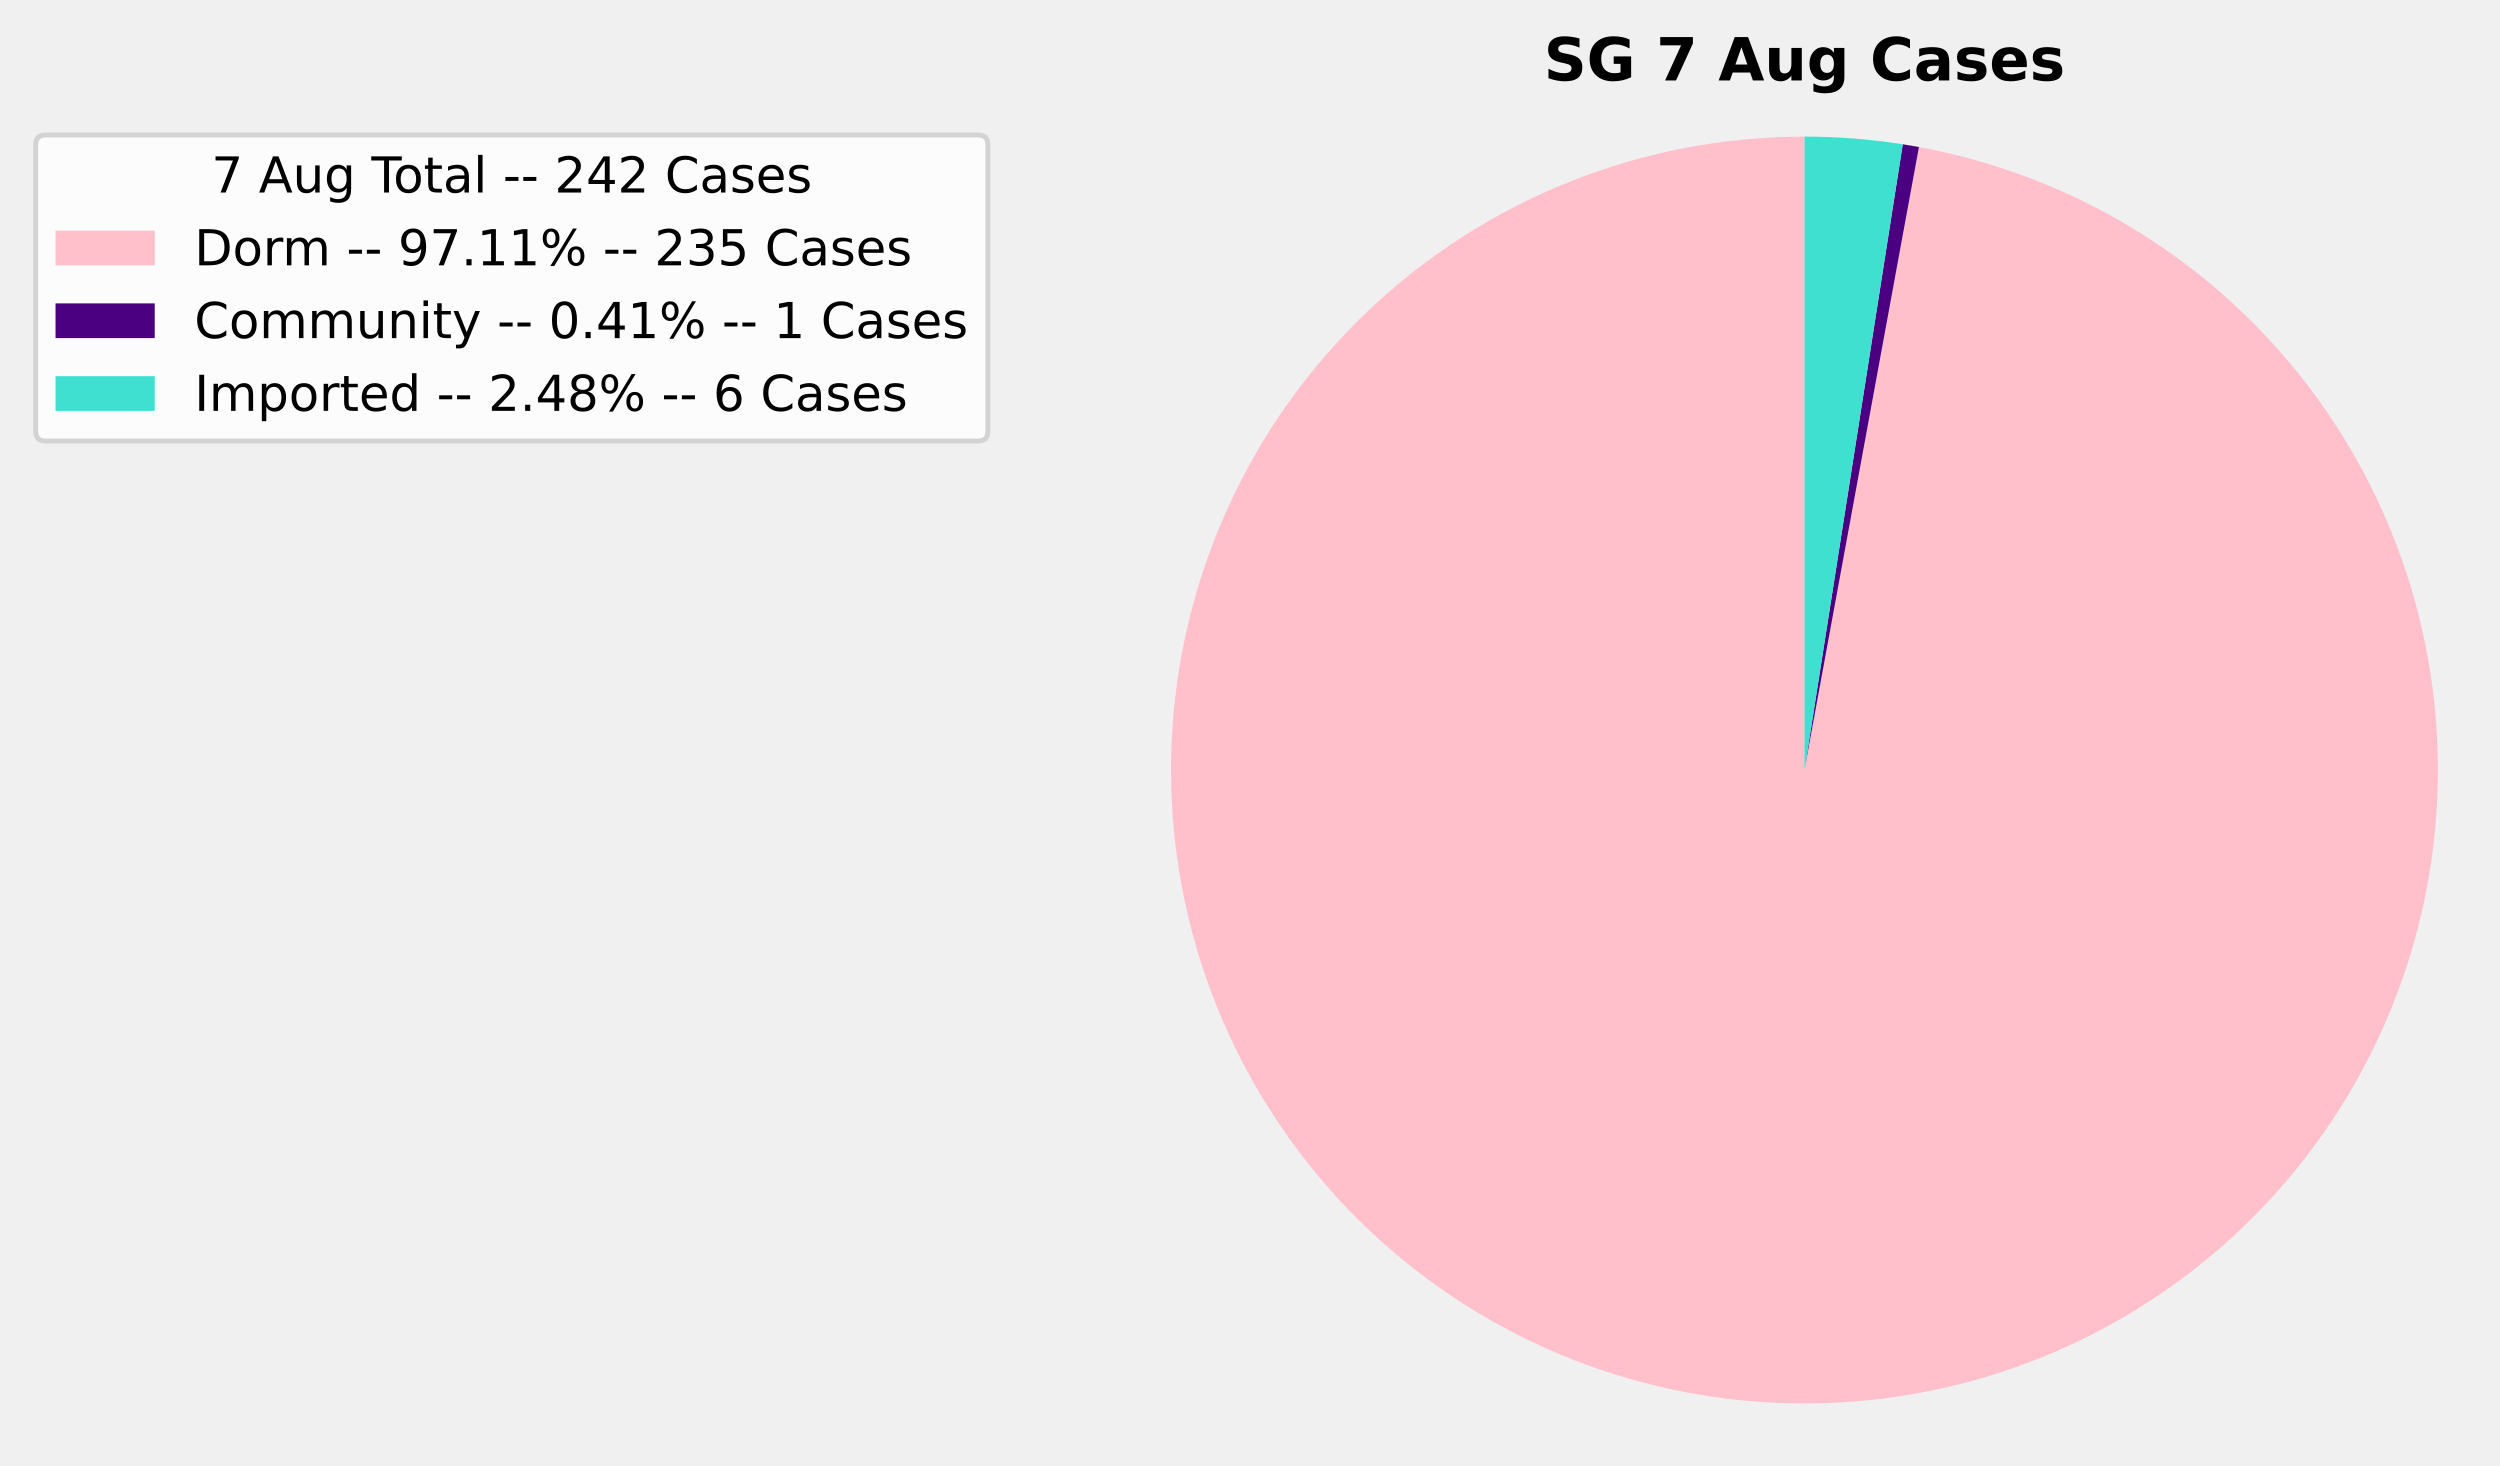
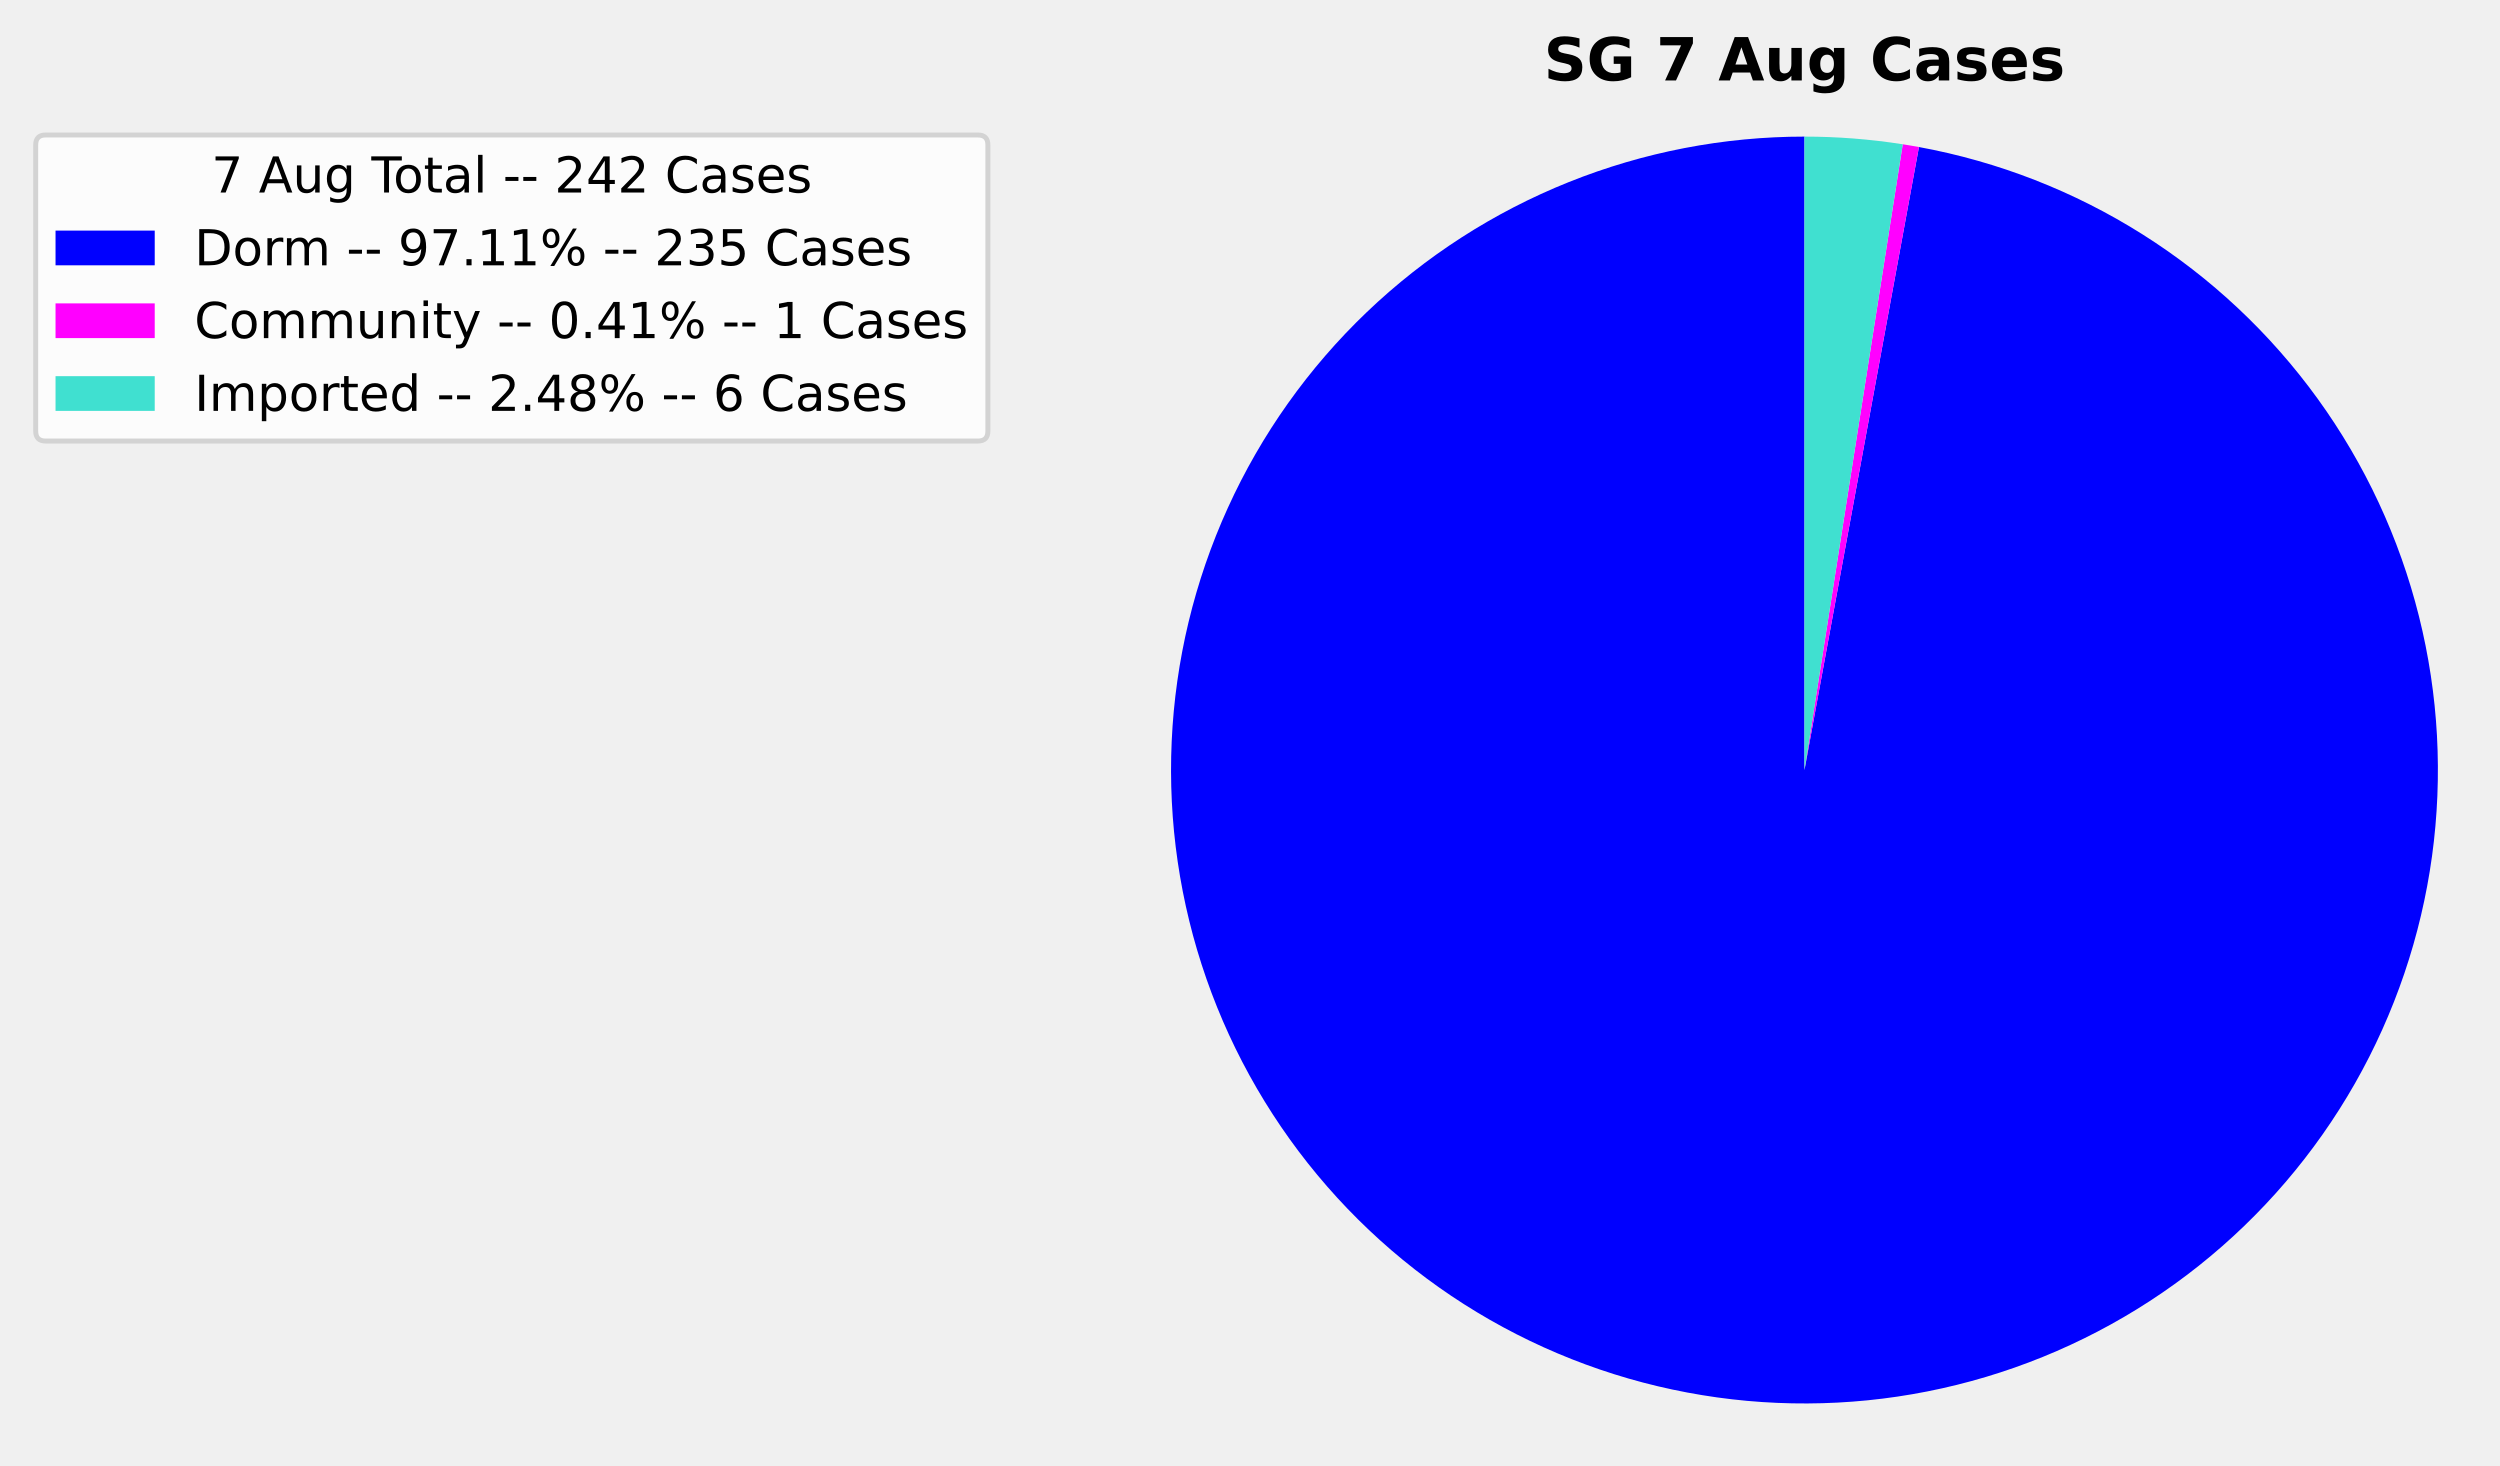
<svg xmlns="http://www.w3.org/2000/svg" xmlns:xlink="http://www.w3.org/1999/xlink" height="295.536pt" version="1.1" viewBox="0 0 504.133 295.536" width="504.133pt">
  <defs>
    <style type="text/css">
*{stroke-linecap:butt;stroke-linejoin:round;}
  </style>
  </defs>
  <g id="figure_1">
    <g id="patch_1">
      <path d="M -0 295.536  L 504.133 295.536  L 504.133 0  L -0 0  z " style="fill:none;" />
    </g>
    <g id="axes_1">
      <g id="patch_2">
-         <path d="M 363.877 27.547  C 347.591 27.547 331.454 30.661 316.339 36.722  C 301.223 42.783 287.405 51.679 275.63 62.931  C 263.856 74.182 254.341 87.582 247.6 102.406  C 240.859 117.231 237.014 133.21 236.275 149.479  C 235.535 165.748 237.913 182.009 243.281 197.384  C 248.65 212.76 256.909 226.968 267.614 239.241  C 278.319 251.514 291.272 261.628 305.776 269.035  C 320.279 276.443 336.067 281.009 352.285 282.487  C 368.504 283.965 384.856 282.328 400.46 277.663  C 416.063 272.999 430.632 265.394 443.378 255.257  C 456.125 245.121 466.817 232.64 474.875 218.488  C 482.934 204.336 488.213 188.772 490.426 172.638  C 492.639 156.503 491.746 140.093 487.795 124.294  C 483.844 108.495 476.908 93.596 467.361 80.402  C 457.815 67.208 445.832 55.96 432.061 47.267  C 418.289 38.574 402.981 32.594 386.964 29.65  L 363.877 155.28  L 363.877 27.547  z " style="fill:#ffc0cb;" />
+         <path d="M 363.877 27.547  C 347.591 27.547 331.454 30.661 316.339 36.722  C 301.223 42.783 287.405 51.679 275.63 62.931  C 263.856 74.182 254.341 87.582 247.6 102.406  C 240.859 117.231 237.014 133.21 236.275 149.479  C 235.535 165.748 237.913 182.009 243.281 197.384  C 248.65 212.76 256.909 226.968 267.614 239.241  C 278.319 251.514 291.272 261.628 305.776 269.035  C 320.279 276.443 336.067 281.009 352.285 282.487  C 368.504 283.965 384.856 282.328 400.46 277.663  C 416.063 272.999 430.632 265.394 443.378 255.257  C 456.125 245.121 466.817 232.64 474.875 218.488  C 482.934 204.336 488.213 188.772 490.426 172.638  C 492.639 156.503 491.746 140.093 487.795 124.294  C 483.844 108.495 476.908 93.596 467.361 80.402  C 457.815 67.208 445.832 55.96 432.061 47.267  C 418.289 38.574 402.981 32.594 386.964 29.65  L 363.877 155.28  L 363.877 27.547  z " style="fill:#0000ff;" />
      </g>
      <g id="patch_3">
-         <path d="M 386.964 29.65  C 386.42 29.551 385.876 29.454 385.331 29.361  C 384.786 29.268 384.241 29.179 383.695 29.093  L 363.877 155.28  L 386.964 29.65  z " style="fill:#4b0082;" />
+         <path d="M 386.964 29.65  C 386.42 29.551 385.876 29.454 385.331 29.361  C 384.786 29.268 384.241 29.179 383.695 29.093  L 363.877 155.28  L 386.964 29.65  z " style="fill:#ff00ff;" />
      </g>
      <g id="patch_4">
        <path d="M 383.695 29.093  C 380.418 28.579 377.123 28.192 373.816 27.934  C 370.509 27.676 367.193 27.547 363.877 27.547  L 363.877 155.28  L 383.695 29.093  z " style="fill:#40e0d0;" />
      </g>
      <g id="matplotlib.axis_1" />
      <g id="matplotlib.axis_2" />
      <g id="text_1">
        <defs>
          <path d="M 59.906 70.609  L 59.906 55.172  Q 53.906 57.859 48.188 59.219  Q 42.484 60.594 37.406 60.594  Q 30.672 60.594 27.438 58.734  Q 24.219 56.891 24.219 52.984  Q 24.219 50.047 26.391 48.406  Q 28.562 46.781 34.281 45.609  L 42.281 44  Q 54.438 41.547 59.562 36.562  Q 64.703 31.594 64.703 22.406  Q 64.703 10.359 57.547 4.469  Q 50.391 -1.422 35.688 -1.422  Q 28.766 -1.422 21.781 -0.094  Q 14.797 1.219 7.812 3.812  L 7.812 19.672  Q 14.797 15.969 21.312 14.078  Q 27.828 12.203 33.891 12.203  Q 40.047 12.203 43.312 14.25  Q 46.578 16.312 46.578 20.125  Q 46.578 23.531 44.359 25.391  Q 42.141 27.25 35.5 28.719  L 28.219 30.328  Q 17.281 32.672 12.219 37.797  Q 7.172 42.922 7.172 51.609  Q 7.172 62.5 14.203 68.359  Q 21.234 74.219 34.422 74.219  Q 40.438 74.219 46.781 73.312  Q 53.125 72.406 59.906 70.609  z " id="DejaVuSans-Bold-83" />
          <path d="M 74.703 5.422  Q 67.672 2 60.109 0.281  Q 52.547 -1.422 44.484 -1.422  Q 26.266 -1.422 15.625 8.766  Q 4.984 18.953 4.984 36.375  Q 4.984 54 15.812 64.109  Q 26.656 74.219 45.516 74.219  Q 52.781 74.219 59.438 72.844  Q 66.109 71.484 72.016 68.797  L 72.016 53.719  Q 65.922 57.172 59.891 58.875  Q 53.859 60.594 47.797 60.594  Q 36.578 60.594 30.5 54.312  Q 24.422 48.047 24.422 36.375  Q 24.422 24.812 30.281 18.5  Q 36.141 12.203 46.922 12.203  Q 49.859 12.203 52.375 12.562  Q 54.891 12.938 56.891 13.719  L 56.891 27.875  L 45.406 27.875  L 45.406 40.484  L 74.703 40.484  z " id="DejaVuSans-Bold-71" />
          <path id="DejaVuSans-Bold-32" />
          <path d="M 6.688 72.906  L 61.625 72.906  L 61.625 62.312  L 33.203 0  L 14.891 0  L 41.797 59.078  L 6.688 59.078  z " id="DejaVuSans-Bold-55" />
          <path d="M 53.422 13.281  L 24.031 13.281  L 19.391 0  L 0.484 0  L 27.484 72.906  L 49.906 72.906  L 76.906 0  L 58.016 0  z M 28.719 26.812  L 48.688 26.812  L 38.719 55.812  z " id="DejaVuSans-Bold-65" />
          <path d="M 7.812 21.297  L 7.812 54.688  L 25.391 54.688  L 25.391 49.219  Q 25.391 44.781 25.344 38.062  Q 25.297 31.344 25.297 29.109  Q 25.297 22.516 25.641 19.609  Q 25.984 16.703 26.812 15.375  Q 27.875 13.672 29.609 12.734  Q 31.344 11.812 33.594 11.812  Q 39.062 11.812 42.188 16.016  Q 45.312 20.219 45.312 27.688  L 45.312 54.688  L 62.797 54.688  L 62.797 0  L 45.312 0  L 45.312 7.906  Q 41.359 3.125 36.938 0.844  Q 32.516 -1.422 27.203 -1.422  Q 17.719 -1.422 12.766 4.391  Q 7.812 10.203 7.812 21.297  z " id="DejaVuSans-Bold-117" />
          <path d="M 45.609 9.281  Q 42 4.5 37.641 2.25  Q 33.297 0 27.594 0  Q 17.578 0 11.031 7.875  Q 4.5 15.766 4.5 27.984  Q 4.5 40.234 11.031 48.062  Q 17.578 55.906 27.594 55.906  Q 33.297 55.906 37.641 53.656  Q 42 51.422 45.609 46.578  L 45.609 54.688  L 63.188 54.688  L 63.188 5.516  Q 63.188 -7.672 54.859 -14.625  Q 46.531 -21.578 30.719 -21.578  Q 25.594 -21.578 20.797 -20.797  Q 16.016 -20.016 11.188 -18.406  L 11.188 -4.781  Q 15.766 -7.422 20.156 -8.719  Q 24.562 -10.016 29 -10.016  Q 37.594 -10.016 41.594 -6.25  Q 45.609 -2.484 45.609 5.516  z M 34.078 43.312  Q 28.656 43.312 25.625 39.297  Q 22.609 35.297 22.609 27.984  Q 22.609 20.453 25.531 16.578  Q 28.469 12.703 34.078 12.703  Q 39.547 12.703 42.578 16.703  Q 45.609 20.703 45.609 27.984  Q 45.609 35.297 42.578 39.297  Q 39.547 43.312 34.078 43.312  z " id="DejaVuSans-Bold-103" />
          <path d="M 67 4  Q 61.812 1.312 56.203 -0.047  Q 50.594 -1.422 44.484 -1.422  Q 26.266 -1.422 15.625 8.766  Q 4.984 18.953 4.984 36.375  Q 4.984 53.859 15.625 64.031  Q 26.266 74.219 44.484 74.219  Q 50.594 74.219 56.203 72.844  Q 61.812 71.484 67 68.797  L 67 53.719  Q 61.766 57.281 56.688 58.938  Q 51.609 60.594 46 60.594  Q 35.938 60.594 30.172 54.141  Q 24.422 47.703 24.422 36.375  Q 24.422 25.094 30.172 18.641  Q 35.938 12.203 46 12.203  Q 51.609 12.203 56.688 13.859  Q 61.766 15.531 67 19.094  z " id="DejaVuSans-Bold-67" />
          <path d="M 32.906 24.609  Q 27.438 24.609 24.672 22.75  Q 21.922 20.906 21.922 17.281  Q 21.922 13.969 24.141 12.078  Q 26.375 10.203 30.328 10.203  Q 35.25 10.203 38.625 13.734  Q 42 17.281 42 22.609  L 42 24.609  z M 59.625 31.203  L 59.625 0  L 42 0  L 42 8.109  Q 38.484 3.125 34.078 0.844  Q 29.688 -1.422 23.391 -1.422  Q 14.891 -1.422 9.594 3.531  Q 4.297 8.5 4.297 16.406  Q 4.297 26.031 10.906 30.516  Q 17.531 35.016 31.688 35.016  L 42 35.016  L 42 36.375  Q 42 40.531 38.719 42.453  Q 35.453 44.391 28.516 44.391  Q 22.906 44.391 18.062 43.266  Q 13.234 42.141 9.078 39.891  L 9.078 53.219  Q 14.703 54.594 20.359 55.297  Q 26.031 56 31.688 56  Q 46.484 56 53.047 50.172  Q 59.625 44.344 59.625 31.203  z " id="DejaVuSans-Bold-97" />
          <path d="M 51.125 52.984  L 51.125 39.703  Q 45.516 42.047 40.281 43.219  Q 35.062 44.391 30.422 44.391  Q 25.438 44.391 23.016 43.141  Q 20.609 41.891 20.609 39.312  Q 20.609 37.203 22.438 36.078  Q 24.266 34.969 29 34.422  L 32.078 33.984  Q 45.516 32.281 50.141 28.375  Q 54.781 24.469 54.781 16.109  Q 54.781 7.375 48.328 2.969  Q 41.891 -1.422 29.109 -1.422  Q 23.688 -1.422 17.891 -0.562  Q 12.109 0.297 6 2  L 6 15.281  Q 11.234 12.75 16.719 11.469  Q 22.219 10.203 27.875 10.203  Q 33.016 10.203 35.594 11.609  Q 38.188 13.031 38.188 15.828  Q 38.188 18.172 36.406 19.312  Q 34.625 20.453 29.297 21.094  L 26.219 21.484  Q 14.547 22.953 9.859 26.906  Q 5.172 30.859 5.172 38.922  Q 5.172 47.609 11.125 51.797  Q 17.094 56 29.391 56  Q 34.234 56 39.547 55.266  Q 44.875 54.547 51.125 52.984  z " id="DejaVuSans-Bold-115" />
          <path d="M 62.984 27.484  L 62.984 22.516  L 22.125 22.516  Q 22.75 16.359 26.562 13.281  Q 30.375 10.203 37.203 10.203  Q 42.719 10.203 48.5 11.844  Q 54.297 13.484 60.406 16.797  L 60.406 3.328  Q 54.203 0.984 48 -0.219  Q 41.797 -1.422 35.594 -1.422  Q 20.75 -1.422 12.516 6.125  Q 4.297 13.672 4.297 27.297  Q 4.297 40.672 12.375 48.328  Q 20.453 56 34.625 56  Q 47.516 56 55.25 48.234  Q 62.984 40.484 62.984 27.484  z M 45.016 33.297  Q 45.016 38.281 42.109 41.328  Q 39.203 44.391 34.516 44.391  Q 29.438 44.391 26.266 41.531  Q 23.094 38.672 22.312 33.297  z " id="DejaVuSans-Bold-101" />
        </defs>
        <g transform="translate(311.3166 16.22437)scale(0.12 -0.12)">
          <use xlink:href="#DejaVuSans-Bold-83" />
          <use x="72.021" xlink:href="#DejaVuSans-Bold-71" />
          <use x="154.102" xlink:href="#DejaVuSans-Bold-32" />
          <use x="188.916" xlink:href="#DejaVuSans-Bold-55" />
          <use x="258.496" xlink:href="#DejaVuSans-Bold-32" />
          <use x="293.311" xlink:href="#DejaVuSans-Bold-65" />
          <use x="370.703" xlink:href="#DejaVuSans-Bold-117" />
          <use x="441.895" xlink:href="#DejaVuSans-Bold-103" />
          <use x="513.477" xlink:href="#DejaVuSans-Bold-32" />
          <use x="548.291" xlink:href="#DejaVuSans-Bold-67" />
          <use x="621.68" xlink:href="#DejaVuSans-Bold-97" />
          <use x="689.16" xlink:href="#DejaVuSans-Bold-115" />
          <use x="748.682" xlink:href="#DejaVuSans-Bold-101" />
          <use x="816.504" xlink:href="#DejaVuSans-Bold-115" />
        </g>
      </g>
      <g id="legend_1">
        <g id="patch_5">
          <path d="M 9.2 88.937  L 197.209 88.937  Q 199.209 88.937 199.209 86.937  L 199.209 29.224  Q 199.209 27.224 197.209 27.224  L 9.2 27.224  Q 7.2 27.224 7.2 29.224  L 7.2 86.937  Q 7.2 88.937 9.2 88.937  z " style="fill:#ffffff;opacity:0.8;stroke:#cccccc;stroke-linejoin:miter;" />
        </g>
        <g id="text_2">
          <defs>
            <path d="M 8.203 72.906  L 55.078 72.906  L 55.078 68.703  L 28.609 0  L 18.312 0  L 43.219 64.594  L 8.203 64.594  z " id="DejaVuSans-55" />
            <path id="DejaVuSans-32" />
            <path d="M 34.188 63.188  L 20.797 26.906  L 47.609 26.906  z M 28.609 72.906  L 39.797 72.906  L 67.578 0  L 57.328 0  L 50.688 18.703  L 17.828 18.703  L 11.188 0  L 0.781 0  z " id="DejaVuSans-65" />
            <path d="M 8.5 21.578  L 8.5 54.688  L 17.484 54.688  L 17.484 21.922  Q 17.484 14.156 20.5 10.266  Q 23.531 6.391 29.594 6.391  Q 36.859 6.391 41.078 11.031  Q 45.312 15.672 45.312 23.688  L 45.312 54.688  L 54.297 54.688  L 54.297 0  L 45.312 0  L 45.312 8.406  Q 42.047 3.422 37.719 1  Q 33.406 -1.422 27.688 -1.422  Q 18.266 -1.422 13.375 4.438  Q 8.5 10.297 8.5 21.578  z M 31.109 56  z " id="DejaVuSans-117" />
            <path d="M 45.406 27.984  Q 45.406 37.75 41.375 43.109  Q 37.359 48.484 30.078 48.484  Q 22.859 48.484 18.828 43.109  Q 14.797 37.75 14.797 27.984  Q 14.797 18.266 18.828 12.891  Q 22.859 7.516 30.078 7.516  Q 37.359 7.516 41.375 12.891  Q 45.406 18.266 45.406 27.984  z M 54.391 6.781  Q 54.391 -7.172 48.188 -13.984  Q 42 -20.797 29.203 -20.797  Q 24.469 -20.797 20.266 -20.094  Q 16.062 -19.391 12.109 -17.922  L 12.109 -9.188  Q 16.062 -11.328 19.922 -12.344  Q 23.781 -13.375 27.781 -13.375  Q 36.625 -13.375 41.016 -8.766  Q 45.406 -4.156 45.406 5.172  L 45.406 9.625  Q 42.625 4.781 38.281 2.391  Q 33.938 0 27.875 0  Q 17.828 0 11.672 7.656  Q 5.516 15.328 5.516 27.984  Q 5.516 40.672 11.672 48.328  Q 17.828 56 27.875 56  Q 33.938 56 38.281 53.609  Q 42.625 51.219 45.406 46.391  L 45.406 54.688  L 54.391 54.688  z " id="DejaVuSans-103" />
            <path d="M -0.297 72.906  L 61.375 72.906  L 61.375 64.594  L 35.5 64.594  L 35.5 0  L 25.594 0  L 25.594 64.594  L -0.297 64.594  z " id="DejaVuSans-84" />
            <path d="M 30.609 48.391  Q 23.391 48.391 19.188 42.75  Q 14.984 37.109 14.984 27.297  Q 14.984 17.484 19.156 11.844  Q 23.344 6.203 30.609 6.203  Q 37.797 6.203 41.984 11.859  Q 46.188 17.531 46.188 27.297  Q 46.188 37.016 41.984 42.703  Q 37.797 48.391 30.609 48.391  z M 30.609 56  Q 42.328 56 49.016 48.375  Q 55.719 40.766 55.719 27.297  Q 55.719 13.875 49.016 6.219  Q 42.328 -1.422 30.609 -1.422  Q 18.844 -1.422 12.172 6.219  Q 5.516 13.875 5.516 27.297  Q 5.516 40.766 12.172 48.375  Q 18.844 56 30.609 56  z " id="DejaVuSans-111" />
            <path d="M 18.312 70.219  L 18.312 54.688  L 36.812 54.688  L 36.812 47.703  L 18.312 47.703  L 18.312 18.016  Q 18.312 11.328 20.141 9.422  Q 21.969 7.516 27.594 7.516  L 36.812 7.516  L 36.812 0  L 27.594 0  Q 17.188 0 13.234 3.875  Q 9.281 7.766 9.281 18.016  L 9.281 47.703  L 2.688 47.703  L 2.688 54.688  L 9.281 54.688  L 9.281 70.219  z " id="DejaVuSans-116" />
            <path d="M 34.281 27.484  Q 23.391 27.484 19.188 25  Q 14.984 22.516 14.984 16.5  Q 14.984 11.719 18.141 8.906  Q 21.297 6.109 26.703 6.109  Q 34.188 6.109 38.703 11.406  Q 43.219 16.703 43.219 25.484  L 43.219 27.484  z M 52.203 31.203  L 52.203 0  L 43.219 0  L 43.219 8.297  Q 40.141 3.328 35.547 0.953  Q 30.953 -1.422 24.312 -1.422  Q 15.922 -1.422 10.953 3.297  Q 6 8.016 6 15.922  Q 6 25.141 12.172 29.828  Q 18.359 34.516 30.609 34.516  L 43.219 34.516  L 43.219 35.406  Q 43.219 41.609 39.141 45  Q 35.062 48.391 27.688 48.391  Q 23 48.391 18.547 47.266  Q 14.109 46.141 10.016 43.891  L 10.016 52.203  Q 14.938 54.109 19.578 55.047  Q 24.219 56 28.609 56  Q 40.484 56 46.344 49.844  Q 52.203 43.703 52.203 31.203  z " id="DejaVuSans-97" />
            <path d="M 9.422 75.984  L 18.406 75.984  L 18.406 0  L 9.422 0  z " id="DejaVuSans-108" />
            <path d="M 4.891 31.391  L 31.203 31.391  L 31.203 23.391  L 4.891 23.391  z " id="DejaVuSans-45" />
            <path d="M 19.188 8.297  L 53.609 8.297  L 53.609 0  L 7.328 0  L 7.328 8.297  Q 12.938 14.109 22.625 23.891  Q 32.328 33.688 34.812 36.531  Q 39.547 41.844 41.422 45.531  Q 43.312 49.219 43.312 52.781  Q 43.312 58.594 39.234 62.25  Q 35.156 65.922 28.609 65.922  Q 23.969 65.922 18.812 64.312  Q 13.672 62.703 7.812 59.422  L 7.812 69.391  Q 13.766 71.781 18.938 73  Q 24.125 74.219 28.422 74.219  Q 39.75 74.219 46.484 68.547  Q 53.219 62.891 53.219 53.422  Q 53.219 48.922 51.531 44.891  Q 49.859 40.875 45.406 35.406  Q 44.188 33.984 37.641 27.219  Q 31.109 20.453 19.188 8.297  z " id="DejaVuSans-50" />
            <path d="M 37.797 64.312  L 12.891 25.391  L 37.797 25.391  z M 35.203 72.906  L 47.609 72.906  L 47.609 25.391  L 58.016 25.391  L 58.016 17.188  L 47.609 17.188  L 47.609 0  L 37.797 0  L 37.797 17.188  L 4.891 17.188  L 4.891 26.703  z " id="DejaVuSans-52" />
            <path d="M 64.406 67.281  L 64.406 56.891  Q 59.422 61.531 53.781 63.812  Q 48.141 66.109 41.797 66.109  Q 29.297 66.109 22.656 58.469  Q 16.016 50.828 16.016 36.375  Q 16.016 21.969 22.656 14.328  Q 29.297 6.688 41.797 6.688  Q 48.141 6.688 53.781 8.984  Q 59.422 11.281 64.406 15.922  L 64.406 5.609  Q 59.234 2.094 53.438 0.328  Q 47.656 -1.422 41.219 -1.422  Q 24.656 -1.422 15.125 8.703  Q 5.609 18.844 5.609 36.375  Q 5.609 53.953 15.125 64.078  Q 24.656 74.219 41.219 74.219  Q 47.75 74.219 53.531 72.484  Q 59.328 70.75 64.406 67.281  z " id="DejaVuSans-67" />
            <path d="M 44.281 53.078  L 44.281 44.578  Q 40.484 46.531 36.375 47.5  Q 32.281 48.484 27.875 48.484  Q 21.188 48.484 17.844 46.438  Q 14.5 44.391 14.5 40.281  Q 14.5 37.156 16.891 35.375  Q 19.281 33.594 26.516 31.984  L 29.594 31.297  Q 39.156 29.25 43.188 25.516  Q 47.219 21.781 47.219 15.094  Q 47.219 7.469 41.188 3.016  Q 35.156 -1.422 24.609 -1.422  Q 20.219 -1.422 15.453 -0.562  Q 10.688 0.297 5.422 2  L 5.422 11.281  Q 10.406 8.688 15.234 7.391  Q 20.062 6.109 24.812 6.109  Q 31.156 6.109 34.562 8.281  Q 37.984 10.453 37.984 14.406  Q 37.984 18.062 35.516 20.016  Q 33.062 21.969 24.703 23.781  L 21.578 24.516  Q 13.234 26.266 9.516 29.906  Q 5.812 33.547 5.812 39.891  Q 5.812 47.609 11.281 51.797  Q 16.75 56 26.812 56  Q 31.781 56 36.172 55.266  Q 40.578 54.547 44.281 53.078  z " id="DejaVuSans-115" />
            <path d="M 56.203 29.594  L 56.203 25.203  L 14.891 25.203  Q 15.484 15.922 20.484 11.062  Q 25.484 6.203 34.422 6.203  Q 39.594 6.203 44.453 7.469  Q 49.312 8.734 54.109 11.281  L 54.109 2.781  Q 49.266 0.734 44.188 -0.344  Q 39.109 -1.422 33.891 -1.422  Q 20.797 -1.422 13.156 6.188  Q 5.516 13.812 5.516 26.812  Q 5.516 40.234 12.766 48.109  Q 20.016 56 32.328 56  Q 43.359 56 49.781 48.891  Q 56.203 41.797 56.203 29.594  z M 47.219 32.234  Q 47.125 39.594 43.094 43.984  Q 39.062 48.391 32.422 48.391  Q 24.906 48.391 20.391 44.141  Q 15.875 39.891 15.188 32.172  z " id="DejaVuSans-101" />
          </defs>
          <g transform="translate(42.64531 38.82281)scale(0.1 -0.1)">
            <use xlink:href="#DejaVuSans-55" />
            <use x="63.623" xlink:href="#DejaVuSans-32" />
            <use x="95.41" xlink:href="#DejaVuSans-65" />
            <use x="163.818" xlink:href="#DejaVuSans-117" />
            <use x="227.197" xlink:href="#DejaVuSans-103" />
            <use x="290.674" xlink:href="#DejaVuSans-32" />
            <use x="322.461" xlink:href="#DejaVuSans-84" />
            <use x="366.545" xlink:href="#DejaVuSans-111" />
            <use x="427.727" xlink:href="#DejaVuSans-116" />
            <use x="466.936" xlink:href="#DejaVuSans-97" />
            <use x="528.215" xlink:href="#DejaVuSans-108" />
            <use x="555.998" xlink:href="#DejaVuSans-32" />
            <use x="587.785" xlink:href="#DejaVuSans-45" />
            <use x="623.869" xlink:href="#DejaVuSans-45" />
            <use x="659.953" xlink:href="#DejaVuSans-32" />
            <use x="691.74" xlink:href="#DejaVuSans-50" />
            <use x="755.363" xlink:href="#DejaVuSans-52" />
            <use x="818.986" xlink:href="#DejaVuSans-50" />
            <use x="882.609" xlink:href="#DejaVuSans-32" />
            <use x="914.396" xlink:href="#DejaVuSans-67" />
            <use x="984.221" xlink:href="#DejaVuSans-97" />
            <use x="1045.5" xlink:href="#DejaVuSans-115" />
            <use x="1097.6" xlink:href="#DejaVuSans-101" />
            <use x="1159.123" xlink:href="#DejaVuSans-115" />
          </g>
        </g>
        <g id="patch_6">
-           <path d="M 11.2 53.501  L 31.2 53.501  L 31.2 46.501  L 11.2 46.501  z " style="fill:#ffc0cb;" />
+           <path d="M 11.2 53.501  L 31.2 53.501  L 31.2 46.501  L 11.2 46.501  z " style="fill:#0000ff;" />
        </g>
        <g id="text_3">
          <defs>
            <path d="M 19.672 64.797  L 19.672 8.109  L 31.594 8.109  Q 46.688 8.109 53.688 14.938  Q 60.688 21.781 60.688 36.531  Q 60.688 51.172 53.688 57.984  Q 46.688 64.797 31.594 64.797  z M 9.812 72.906  L 30.078 72.906  Q 51.266 72.906 61.172 64.094  Q 71.094 55.281 71.094 36.531  Q 71.094 17.672 61.125 8.828  Q 51.172 0 30.078 0  L 9.812 0  z " id="DejaVuSans-68" />
            <path d="M 41.109 46.297  Q 39.594 47.172 37.812 47.578  Q 36.031 48 33.891 48  Q 26.266 48 22.188 43.047  Q 18.109 38.094 18.109 28.812  L 18.109 0  L 9.078 0  L 9.078 54.688  L 18.109 54.688  L 18.109 46.188  Q 20.953 51.172 25.484 53.578  Q 30.031 56 36.531 56  Q 37.453 56 38.578 55.875  Q 39.703 55.766 41.062 55.516  z " id="DejaVuSans-114" />
            <path d="M 52 44.188  Q 55.375 50.25 60.062 53.125  Q 64.75 56 71.094 56  Q 79.641 56 84.281 50.016  Q 88.922 44.047 88.922 33.016  L 88.922 0  L 79.891 0  L 79.891 32.719  Q 79.891 40.578 77.094 44.375  Q 74.312 48.188 68.609 48.188  Q 61.625 48.188 57.562 43.547  Q 53.516 38.922 53.516 30.906  L 53.516 0  L 44.484 0  L 44.484 32.719  Q 44.484 40.625 41.703 44.406  Q 38.922 48.188 33.109 48.188  Q 26.219 48.188 22.156 43.531  Q 18.109 38.875 18.109 30.906  L 18.109 0  L 9.078 0  L 9.078 54.688  L 18.109 54.688  L 18.109 46.188  Q 21.188 51.219 25.484 53.609  Q 29.781 56 35.688 56  Q 41.656 56 45.828 52.969  Q 50 49.953 52 44.188  z " id="DejaVuSans-109" />
            <path d="M 10.984 1.516  L 10.984 10.5  Q 14.703 8.734 18.5 7.812  Q 22.312 6.891 25.984 6.891  Q 35.75 6.891 40.891 13.453  Q 46.047 20.016 46.781 33.406  Q 43.953 29.203 39.594 26.953  Q 35.25 24.703 29.984 24.703  Q 19.047 24.703 12.672 31.312  Q 6.297 37.938 6.297 49.422  Q 6.297 60.641 12.938 67.422  Q 19.578 74.219 30.609 74.219  Q 43.266 74.219 49.922 64.516  Q 56.594 54.828 56.594 36.375  Q 56.594 19.141 48.406 8.859  Q 40.234 -1.422 26.422 -1.422  Q 22.703 -1.422 18.891 -0.688  Q 15.094 0.047 10.984 1.516  z M 30.609 32.422  Q 37.25 32.422 41.125 36.953  Q 45.016 41.5 45.016 49.422  Q 45.016 57.281 41.125 61.844  Q 37.25 66.406 30.609 66.406  Q 23.969 66.406 20.094 61.844  Q 16.219 57.281 16.219 49.422  Q 16.219 41.5 20.094 36.953  Q 23.969 32.422 30.609 32.422  z " id="DejaVuSans-57" />
            <path d="M 10.688 12.406  L 21 12.406  L 21 0  L 10.688 0  z " id="DejaVuSans-46" />
            <path d="M 12.406 8.297  L 28.516 8.297  L 28.516 63.922  L 10.984 60.406  L 10.984 69.391  L 28.422 72.906  L 38.281 72.906  L 38.281 8.297  L 54.391 8.297  L 54.391 0  L 12.406 0  z " id="DejaVuSans-49" />
            <path d="M 72.703 32.078  Q 68.453 32.078 66.031 28.469  Q 63.625 24.859 63.625 18.406  Q 63.625 12.062 66.031 8.422  Q 68.453 4.781 72.703 4.781  Q 76.859 4.781 79.266 8.422  Q 81.688 12.062 81.688 18.406  Q 81.688 24.812 79.266 28.438  Q 76.859 32.078 72.703 32.078  z M 72.703 38.281  Q 80.422 38.281 84.953 32.906  Q 89.5 27.547 89.5 18.406  Q 89.5 9.281 84.938 3.922  Q 80.375 -1.422 72.703 -1.422  Q 64.891 -1.422 60.344 3.922  Q 55.812 9.281 55.812 18.406  Q 55.812 27.594 60.375 32.938  Q 64.938 38.281 72.703 38.281  z M 22.312 68.016  Q 18.109 68.016 15.688 64.375  Q 13.281 60.75 13.281 54.391  Q 13.281 47.953 15.672 44.328  Q 18.062 40.719 22.312 40.719  Q 26.562 40.719 28.969 44.328  Q 31.391 47.953 31.391 54.391  Q 31.391 60.688 28.953 64.344  Q 26.516 68.016 22.312 68.016  z M 66.406 74.219  L 74.219 74.219  L 28.609 -1.422  L 20.797 -1.422  z M 22.312 74.219  Q 30.031 74.219 34.609 68.875  Q 39.203 63.531 39.203 54.391  Q 39.203 45.172 34.641 39.844  Q 30.078 34.516 22.312 34.516  Q 14.547 34.516 10.031 39.859  Q 5.516 45.219 5.516 54.391  Q 5.516 63.484 10.047 68.844  Q 14.594 74.219 22.312 74.219  z " id="DejaVuSans-37" />
            <path d="M 40.578 39.312  Q 47.656 37.797 51.625 33  Q 55.609 28.219 55.609 21.188  Q 55.609 10.406 48.188 4.484  Q 40.766 -1.422 27.094 -1.422  Q 22.516 -1.422 17.656 -0.516  Q 12.797 0.391 7.625 2.203  L 7.625 11.719  Q 11.719 9.328 16.594 8.109  Q 21.484 6.891 26.812 6.891  Q 36.078 6.891 40.938 10.547  Q 45.797 14.203 45.797 21.188  Q 45.797 27.641 41.281 31.266  Q 36.766 34.906 28.719 34.906  L 20.219 34.906  L 20.219 43.016  L 29.109 43.016  Q 36.375 43.016 40.234 45.922  Q 44.094 48.828 44.094 54.297  Q 44.094 59.906 40.109 62.906  Q 36.141 65.922 28.719 65.922  Q 24.656 65.922 20.016 65.031  Q 15.375 64.156 9.812 62.312  L 9.812 71.094  Q 15.438 72.656 20.344 73.438  Q 25.25 74.219 29.594 74.219  Q 40.828 74.219 47.359 69.109  Q 53.906 64.016 53.906 55.328  Q 53.906 49.266 50.438 45.094  Q 46.969 40.922 40.578 39.312  z " id="DejaVuSans-51" />
            <path d="M 10.797 72.906  L 49.516 72.906  L 49.516 64.594  L 19.828 64.594  L 19.828 46.734  Q 21.969 47.469 24.109 47.828  Q 26.266 48.188 28.422 48.188  Q 40.625 48.188 47.75 41.5  Q 54.891 34.812 54.891 23.391  Q 54.891 11.625 47.562 5.094  Q 40.234 -1.422 26.906 -1.422  Q 22.312 -1.422 17.547 -0.641  Q 12.797 0.141 7.719 1.703  L 7.719 11.625  Q 12.109 9.234 16.797 8.062  Q 21.484 6.891 26.703 6.891  Q 35.156 6.891 40.078 11.328  Q 45.016 15.766 45.016 23.391  Q 45.016 31 40.078 35.438  Q 35.156 39.891 26.703 39.891  Q 22.75 39.891 18.812 39.016  Q 14.891 38.141 10.797 36.281  z " id="DejaVuSans-53" />
          </defs>
          <g transform="translate(39.2 53.50094)scale(0.1 -0.1)">
            <use xlink:href="#DejaVuSans-68" />
            <use x="77.002" xlink:href="#DejaVuSans-111" />
            <use x="138.184" xlink:href="#DejaVuSans-114" />
            <use x="177.547" xlink:href="#DejaVuSans-109" />
            <use x="274.959" xlink:href="#DejaVuSans-32" />
            <use x="306.746" xlink:href="#DejaVuSans-45" />
            <use x="342.83" xlink:href="#DejaVuSans-45" />
            <use x="378.914" xlink:href="#DejaVuSans-32" />
            <use x="410.701" xlink:href="#DejaVuSans-57" />
            <use x="474.324" xlink:href="#DejaVuSans-55" />
            <use x="537.947" xlink:href="#DejaVuSans-46" />
            <use x="569.734" xlink:href="#DejaVuSans-49" />
            <use x="633.357" xlink:href="#DejaVuSans-49" />
            <use x="696.98" xlink:href="#DejaVuSans-37" />
            <use x="792" xlink:href="#DejaVuSans-32" />
            <use x="823.787" xlink:href="#DejaVuSans-45" />
            <use x="859.871" xlink:href="#DejaVuSans-45" />
            <use x="895.955" xlink:href="#DejaVuSans-32" />
            <use x="927.742" xlink:href="#DejaVuSans-50" />
            <use x="991.365" xlink:href="#DejaVuSans-51" />
            <use x="1054.988" xlink:href="#DejaVuSans-53" />
            <use x="1118.611" xlink:href="#DejaVuSans-32" />
            <use x="1150.398" xlink:href="#DejaVuSans-67" />
            <use x="1220.223" xlink:href="#DejaVuSans-97" />
            <use x="1281.502" xlink:href="#DejaVuSans-115" />
            <use x="1333.602" xlink:href="#DejaVuSans-101" />
            <use x="1395.125" xlink:href="#DejaVuSans-115" />
          </g>
        </g>
        <g id="patch_7">
-           <path d="M 11.2 68.179  L 31.2 68.179  L 31.2 61.179  L 11.2 61.179  z " style="fill:#4b0082;" />
+           <path d="M 11.2 68.179  L 31.2 68.179  L 31.2 61.179  L 11.2 61.179  z " style="fill:#ff00ff;" />
        </g>
        <g id="text_4">
          <defs>
            <path d="M 54.891 33.016  L 54.891 0  L 45.906 0  L 45.906 32.719  Q 45.906 40.484 42.875 44.328  Q 39.844 48.188 33.797 48.188  Q 26.516 48.188 22.312 43.547  Q 18.109 38.922 18.109 30.906  L 18.109 0  L 9.078 0  L 9.078 54.688  L 18.109 54.688  L 18.109 46.188  Q 21.344 51.125 25.703 53.562  Q 30.078 56 35.797 56  Q 45.219 56 50.047 50.172  Q 54.891 44.344 54.891 33.016  z " id="DejaVuSans-110" />
            <path d="M 9.422 54.688  L 18.406 54.688  L 18.406 0  L 9.422 0  z M 9.422 75.984  L 18.406 75.984  L 18.406 64.594  L 9.422 64.594  z " id="DejaVuSans-105" />
            <path d="M 32.172 -5.078  Q 28.375 -14.844 24.75 -17.812  Q 21.141 -20.797 15.094 -20.797  L 7.906 -20.797  L 7.906 -13.281  L 13.188 -13.281  Q 16.891 -13.281 18.938 -11.516  Q 21 -9.766 23.484 -3.219  L 25.094 0.875  L 2.984 54.688  L 12.5 54.688  L 29.594 11.922  L 46.688 54.688  L 56.203 54.688  z " id="DejaVuSans-121" />
            <path d="M 31.781 66.406  Q 24.172 66.406 20.328 58.906  Q 16.5 51.422 16.5 36.375  Q 16.5 21.391 20.328 13.891  Q 24.172 6.391 31.781 6.391  Q 39.453 6.391 43.281 13.891  Q 47.125 21.391 47.125 36.375  Q 47.125 51.422 43.281 58.906  Q 39.453 66.406 31.781 66.406  z M 31.781 74.219  Q 44.047 74.219 50.516 64.516  Q 56.984 54.828 56.984 36.375  Q 56.984 17.969 50.516 8.266  Q 44.047 -1.422 31.781 -1.422  Q 19.531 -1.422 13.062 8.266  Q 6.594 17.969 6.594 36.375  Q 6.594 54.828 13.062 64.516  Q 19.531 74.219 31.781 74.219  z " id="DejaVuSans-48" />
          </defs>
          <g transform="translate(39.2 68.17906)scale(0.1 -0.1)">
            <use xlink:href="#DejaVuSans-67" />
            <use x="69.824" xlink:href="#DejaVuSans-111" />
            <use x="131.006" xlink:href="#DejaVuSans-109" />
            <use x="228.418" xlink:href="#DejaVuSans-109" />
            <use x="325.83" xlink:href="#DejaVuSans-117" />
            <use x="389.209" xlink:href="#DejaVuSans-110" />
            <use x="452.588" xlink:href="#DejaVuSans-105" />
            <use x="480.371" xlink:href="#DejaVuSans-116" />
            <use x="519.58" xlink:href="#DejaVuSans-121" />
            <use x="578.76" xlink:href="#DejaVuSans-32" />
            <use x="610.547" xlink:href="#DejaVuSans-45" />
            <use x="646.631" xlink:href="#DejaVuSans-45" />
            <use x="682.715" xlink:href="#DejaVuSans-32" />
            <use x="714.502" xlink:href="#DejaVuSans-48" />
            <use x="778.125" xlink:href="#DejaVuSans-46" />
            <use x="809.912" xlink:href="#DejaVuSans-52" />
            <use x="873.535" xlink:href="#DejaVuSans-49" />
            <use x="937.158" xlink:href="#DejaVuSans-37" />
            <use x="1032.178" xlink:href="#DejaVuSans-32" />
            <use x="1063.965" xlink:href="#DejaVuSans-45" />
            <use x="1100.049" xlink:href="#DejaVuSans-45" />
            <use x="1136.133" xlink:href="#DejaVuSans-32" />
            <use x="1167.92" xlink:href="#DejaVuSans-49" />
            <use x="1231.543" xlink:href="#DejaVuSans-32" />
            <use x="1263.33" xlink:href="#DejaVuSans-67" />
            <use x="1333.154" xlink:href="#DejaVuSans-97" />
            <use x="1394.434" xlink:href="#DejaVuSans-115" />
            <use x="1446.533" xlink:href="#DejaVuSans-101" />
            <use x="1508.057" xlink:href="#DejaVuSans-115" />
          </g>
        </g>
        <g id="patch_8">
          <path d="M 11.2 82.857  L 31.2 82.857  L 31.2 75.857  L 11.2 75.857  z " style="fill:#40e0d0;" />
        </g>
        <g id="text_5">
          <defs>
            <path d="M 9.812 72.906  L 19.672 72.906  L 19.672 0  L 9.812 0  z " id="DejaVuSans-73" />
            <path d="M 18.109 8.203  L 18.109 -20.797  L 9.078 -20.797  L 9.078 54.688  L 18.109 54.688  L 18.109 46.391  Q 20.953 51.266 25.266 53.625  Q 29.594 56 35.594 56  Q 45.562 56 51.781 48.094  Q 58.016 40.188 58.016 27.297  Q 58.016 14.406 51.781 6.484  Q 45.562 -1.422 35.594 -1.422  Q 29.594 -1.422 25.266 0.953  Q 20.953 3.328 18.109 8.203  z M 48.688 27.297  Q 48.688 37.203 44.609 42.844  Q 40.531 48.484 33.406 48.484  Q 26.266 48.484 22.188 42.844  Q 18.109 37.203 18.109 27.297  Q 18.109 17.391 22.188 11.75  Q 26.266 6.109 33.406 6.109  Q 40.531 6.109 44.609 11.75  Q 48.688 17.391 48.688 27.297  z " id="DejaVuSans-112" />
            <path d="M 45.406 46.391  L 45.406 75.984  L 54.391 75.984  L 54.391 0  L 45.406 0  L 45.406 8.203  Q 42.578 3.328 38.25 0.953  Q 33.938 -1.422 27.875 -1.422  Q 17.969 -1.422 11.734 6.484  Q 5.516 14.406 5.516 27.297  Q 5.516 40.188 11.734 48.094  Q 17.969 56 27.875 56  Q 33.938 56 38.25 53.625  Q 42.578 51.266 45.406 46.391  z M 14.797 27.297  Q 14.797 17.391 18.875 11.75  Q 22.953 6.109 30.078 6.109  Q 37.203 6.109 41.297 11.75  Q 45.406 17.391 45.406 27.297  Q 45.406 37.203 41.297 42.844  Q 37.203 48.484 30.078 48.484  Q 22.953 48.484 18.875 42.844  Q 14.797 37.203 14.797 27.297  z " id="DejaVuSans-100" />
            <path d="M 31.781 34.625  Q 24.75 34.625 20.719 30.859  Q 16.703 27.094 16.703 20.516  Q 16.703 13.922 20.719 10.156  Q 24.75 6.391 31.781 6.391  Q 38.812 6.391 42.859 10.172  Q 46.922 13.969 46.922 20.516  Q 46.922 27.094 42.891 30.859  Q 38.875 34.625 31.781 34.625  z M 21.922 38.812  Q 15.578 40.375 12.031 44.719  Q 8.5 49.078 8.5 55.328  Q 8.5 64.062 14.719 69.141  Q 20.953 74.219 31.781 74.219  Q 42.672 74.219 48.875 69.141  Q 55.078 64.062 55.078 55.328  Q 55.078 49.078 51.531 44.719  Q 48 40.375 41.703 38.812  Q 48.828 37.156 52.797 32.312  Q 56.781 27.484 56.781 20.516  Q 56.781 9.906 50.312 4.234  Q 43.844 -1.422 31.781 -1.422  Q 19.734 -1.422 13.25 4.234  Q 6.781 9.906 6.781 20.516  Q 6.781 27.484 10.781 32.312  Q 14.797 37.156 21.922 38.812  z M 18.312 54.391  Q 18.312 48.734 21.844 45.562  Q 25.391 42.391 31.781 42.391  Q 38.141 42.391 41.719 45.562  Q 45.312 48.734 45.312 54.391  Q 45.312 60.062 41.719 63.234  Q 38.141 66.406 31.781 66.406  Q 25.391 66.406 21.844 63.234  Q 18.312 60.062 18.312 54.391  z " id="DejaVuSans-56" />
            <path d="M 33.016 40.375  Q 26.375 40.375 22.484 35.828  Q 18.609 31.297 18.609 23.391  Q 18.609 15.531 22.484 10.953  Q 26.375 6.391 33.016 6.391  Q 39.656 6.391 43.531 10.953  Q 47.406 15.531 47.406 23.391  Q 47.406 31.297 43.531 35.828  Q 39.656 40.375 33.016 40.375  z M 52.594 71.297  L 52.594 62.312  Q 48.875 64.062 45.094 64.984  Q 41.312 65.922 37.594 65.922  Q 27.828 65.922 22.672 59.328  Q 17.531 52.734 16.797 39.406  Q 19.672 43.656 24.016 45.922  Q 28.375 48.188 33.594 48.188  Q 44.578 48.188 50.953 41.516  Q 57.328 34.859 57.328 23.391  Q 57.328 12.156 50.688 5.359  Q 44.047 -1.422 33.016 -1.422  Q 20.359 -1.422 13.672 8.266  Q 6.984 17.969 6.984 36.375  Q 6.984 53.656 15.188 63.938  Q 23.391 74.219 37.203 74.219  Q 40.922 74.219 44.703 73.484  Q 48.484 72.75 52.594 71.297  z " id="DejaVuSans-54" />
          </defs>
          <g transform="translate(39.2 82.85719)scale(0.1 -0.1)">
            <use xlink:href="#DejaVuSans-73" />
            <use x="29.492" xlink:href="#DejaVuSans-109" />
            <use x="126.904" xlink:href="#DejaVuSans-112" />
            <use x="190.381" xlink:href="#DejaVuSans-111" />
            <use x="251.562" xlink:href="#DejaVuSans-114" />
            <use x="292.676" xlink:href="#DejaVuSans-116" />
            <use x="331.885" xlink:href="#DejaVuSans-101" />
            <use x="393.408" xlink:href="#DejaVuSans-100" />
            <use x="456.885" xlink:href="#DejaVuSans-32" />
            <use x="488.672" xlink:href="#DejaVuSans-45" />
            <use x="524.756" xlink:href="#DejaVuSans-45" />
            <use x="560.84" xlink:href="#DejaVuSans-32" />
            <use x="592.627" xlink:href="#DejaVuSans-50" />
            <use x="656.25" xlink:href="#DejaVuSans-46" />
            <use x="688.037" xlink:href="#DejaVuSans-52" />
            <use x="751.66" xlink:href="#DejaVuSans-56" />
            <use x="815.283" xlink:href="#DejaVuSans-37" />
            <use x="910.303" xlink:href="#DejaVuSans-32" />
            <use x="942.09" xlink:href="#DejaVuSans-45" />
            <use x="978.174" xlink:href="#DejaVuSans-45" />
            <use x="1014.258" xlink:href="#DejaVuSans-32" />
            <use x="1046.045" xlink:href="#DejaVuSans-54" />
            <use x="1109.668" xlink:href="#DejaVuSans-32" />
            <use x="1141.455" xlink:href="#DejaVuSans-67" />
            <use x="1211.279" xlink:href="#DejaVuSans-97" />
            <use x="1272.559" xlink:href="#DejaVuSans-115" />
            <use x="1324.658" xlink:href="#DejaVuSans-101" />
            <use x="1386.182" xlink:href="#DejaVuSans-115" />
          </g>
        </g>
      </g>
    </g>
  </g>
</svg>
